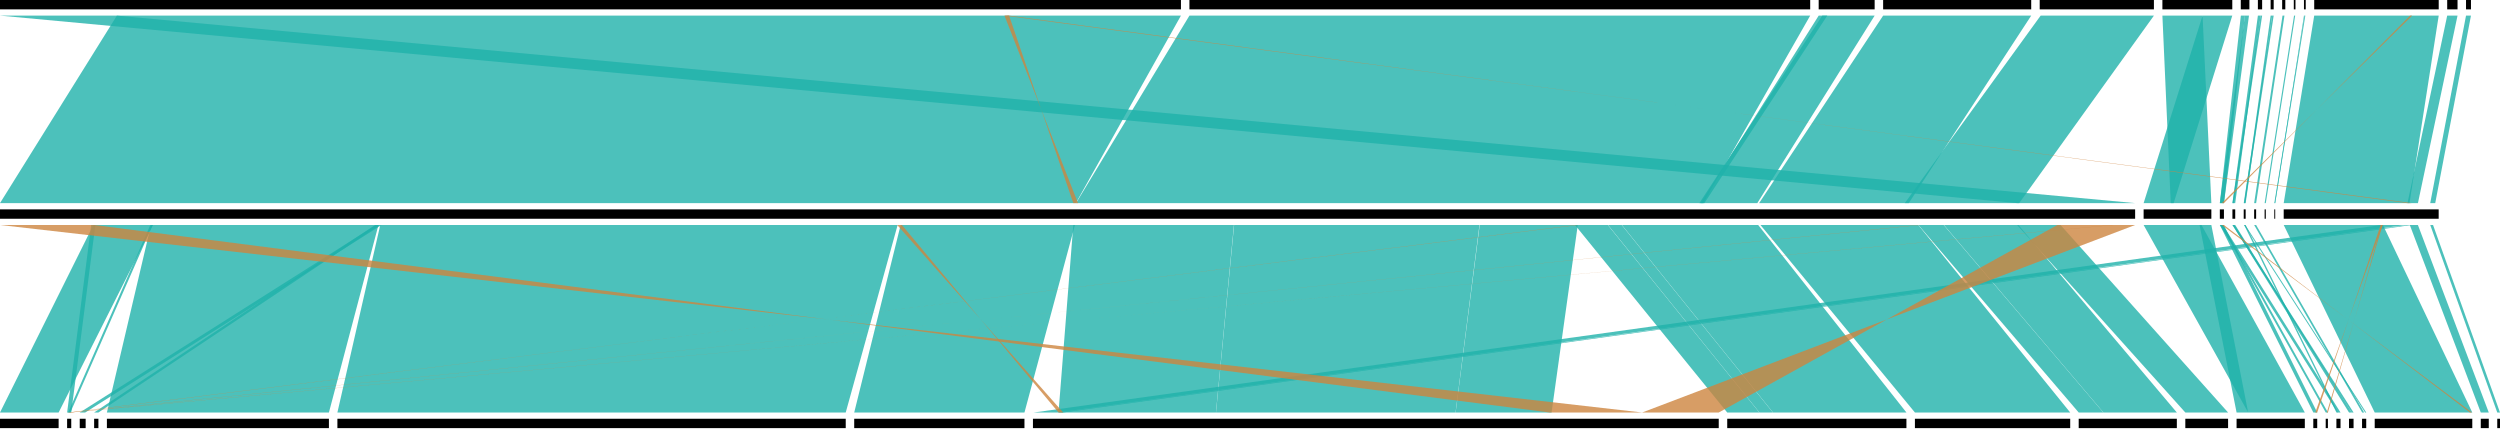
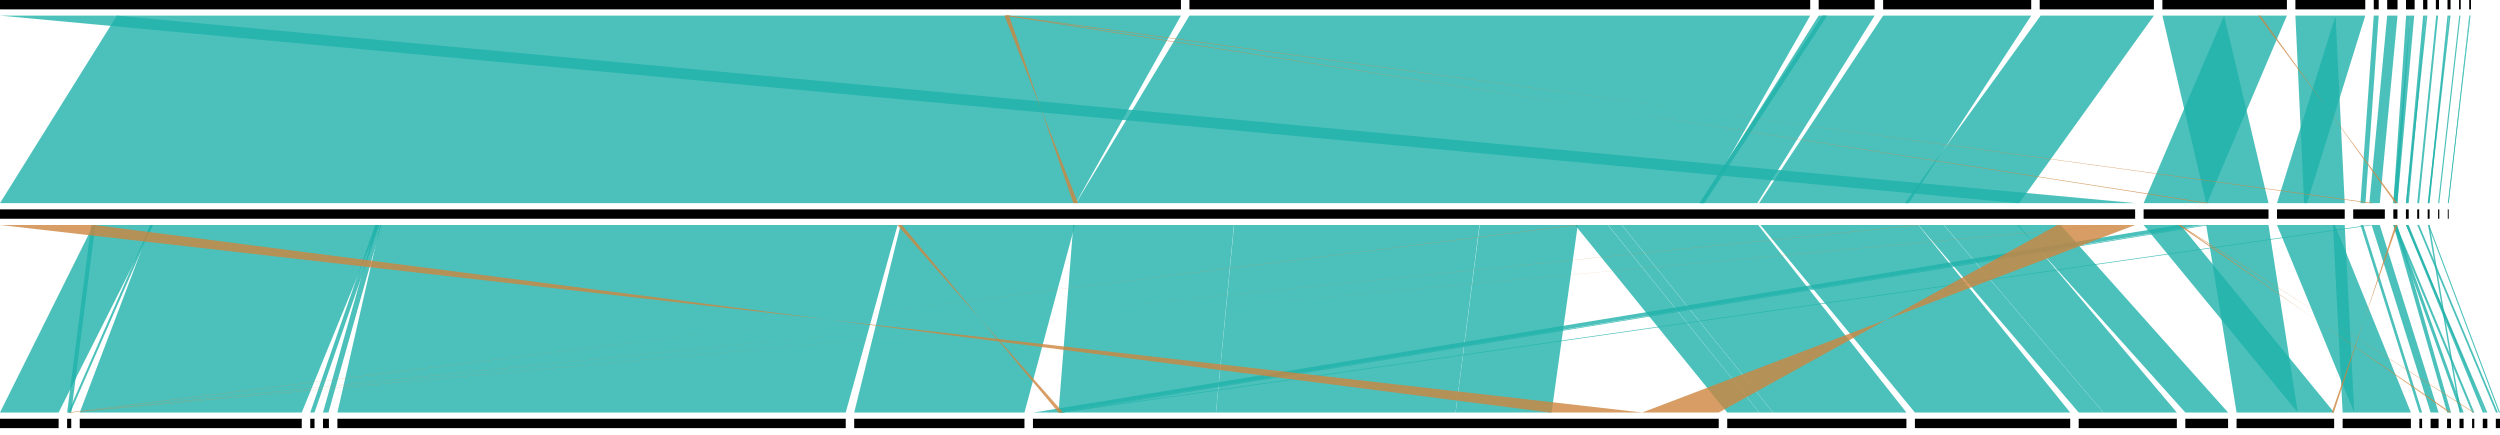
<svg width="400" height="69.5">
  <polygon points="0.0,0 188.95,0 188.95,1.5 0.0,1.5" fill="black" stroke="black" stroke-width="0" />
  <polygon points="190.308,0 289.631,0 289.631,1.5 190.308,1.5" fill="black" stroke="black" stroke-width="0" />
  <polygon points="290.989,0 299.943,0 299.943,1.5 290.989,1.5" fill="black" stroke="black" stroke-width="0" />
  <polygon points="301.301,0 324.994,0 324.994,1.5 301.301,1.5" fill="black" stroke="black" stroke-width="0" />
  <polygon points="326.352,0 344.626,0 344.626,1.5 326.352,1.5" fill="black" stroke="black" stroke-width="0" />
-   <polygon points="345.984,0 357.166,0 357.166,1.5 345.984,1.5" fill="black" stroke="black" stroke-width="0" />
-   <polygon points="358.524,0 359.903,0 359.903,1.5 358.524,1.5" fill="black" stroke="black" stroke-width="0" />
-   <polygon points="361.261,0 361.942,0 361.942,1.5 361.261,1.5" fill="black" stroke="black" stroke-width="0" />
-   <polygon points="363.3,0 363.789,0 363.789,1.5 363.3,1.5" fill="black" stroke="black" stroke-width="0" />
-   <polygon points="365.147,0 365.65,0 365.65,1.5 365.147,1.5" fill="black" stroke="black" stroke-width="0" />
-   <polygon points="367.008,0 367.276,0 367.276,1.5 367.008,1.5" fill="black" stroke="black" stroke-width="0" />
-   <polygon points="368.634,0 368.916,0 368.916,1.5 368.634,1.5" fill="black" stroke="black" stroke-width="0" />
-   <polygon points="370.274,0 390.194,0 390.194,1.5 370.274,1.5" fill="black" stroke="black" stroke-width="0" />
-   <polygon points="391.552,0 393.205,0 393.205,1.5 391.552,1.5" fill="black" stroke="black" stroke-width="0" />
-   <polygon points="394.564,0 395.355,0 395.355,1.5 394.564,1.5" fill="black" stroke="black" stroke-width="0" />
+   <polygon points="345.984,0 365.905,0 365.905,1.5 345.984,1.5" fill="black" stroke="black" stroke-width="0" />
+   <polygon points="367.263,0 378.444,0 378.444,1.5 367.263,1.5" fill="black" stroke="black" stroke-width="0" />
+   <polygon points="379.802,0 380.593,0 380.593,1.5 379.802,1.5" fill="black" stroke="black" stroke-width="0" />
+   <polygon points="381.951,0 383.605,0 383.605,1.5 381.951,1.5" fill="black" stroke="black" stroke-width="0" />
+   <polygon points="384.963,0 386.342,0 386.342,1.5 384.963,1.5" fill="black" stroke="black" stroke-width="0" />
+   <polygon points="387.7,0 388.381,0 388.381,1.5 387.7,1.5" fill="black" stroke="black" stroke-width="0" />
+   <polygon points="389.739,0 390.242,0 390.242,1.5 389.739,1.5" fill="black" stroke="black" stroke-width="0" />
+   <polygon points="391.6,0 392.089,0 392.089,1.5 391.6,1.5" fill="black" stroke="black" stroke-width="0" />
+   <polygon points="393.447,0 393.715,0 393.715,1.5 393.447,1.5" fill="black" stroke="black" stroke-width="0" />
+   <polygon points="395.073,0 395.355,0 395.355,1.5 395.073,1.5" fill="black" stroke="black" stroke-width="0" />
  <polygon points="0.0,33.5 341.621,33.5 341.621,35.0 0.0,35.0" fill="black" stroke="black" stroke-width="0" />
-   <polygon points="342.979,33.5 353.816,33.5 353.816,35.0 342.979,35.0" fill="black" stroke="black" stroke-width="0" />
-   <polygon points="355.174,33.5 355.83,33.5 355.83,35.0 355.174,35.0" fill="black" stroke="black" stroke-width="0" />
-   <polygon points="357.188,33.5 357.637,33.5 357.637,35.0 357.188,35.0" fill="black" stroke="black" stroke-width="0" />
-   <polygon points="358.995,33.5 359.305,33.5 359.305,35.0 358.995,35.0" fill="black" stroke="black" stroke-width="0" />
-   <polygon points="360.663,33.5 360.98,33.5 360.98,35.0 360.663,35.0" fill="black" stroke="black" stroke-width="0" />
-   <polygon points="362.338,33.5 362.529,33.5 362.529,35.0 362.338,35.0" fill="black" stroke="black" stroke-width="0" />
-   <polygon points="363.887,33.5 364.034,33.5 364.034,35.0 363.887,35.0" fill="black" stroke="black" stroke-width="0" />
-   <polygon points="365.392,33.5 390.187,33.5 390.187,35.0 365.392,35.0" fill="black" stroke="black" stroke-width="0" />
+   <polygon points="342.979,33.5 362.961,33.5 362.961,35.0 342.979,35.0" fill="black" stroke="black" stroke-width="0" />
+   <polygon points="364.319,33.5 375.155,33.5 375.155,35.0 364.319,35.0" fill="black" stroke="black" stroke-width="0" />
+   <polygon points="376.513,33.5 381.574,33.5 381.574,35.0 376.513,35.0" fill="black" stroke="black" stroke-width="0" />
+   <polygon points="382.932,33.5 383.589,33.5 383.589,35.0 382.932,35.0" fill="black" stroke="black" stroke-width="0" />
+   <polygon points="384.947,33.5 385.395,33.5 385.395,35.0 384.947,35.0" fill="black" stroke="black" stroke-width="0" />
+   <polygon points="386.753,33.5 387.07,33.5 387.07,35.0 386.753,35.0" fill="black" stroke="black" stroke-width="0" />
+   <polygon points="388.428,33.5 388.738,33.5 388.738,35.0 388.428,35.0" fill="black" stroke="black" stroke-width="0" />
+   <polygon points="390.096,33.5 390.288,33.5 390.288,35.0 390.096,35.0" fill="black" stroke="black" stroke-width="0" />
+   <polygon points="391.646,33.5 391.792,33.5 391.792,35.0 391.646,35.0" fill="black" stroke="black" stroke-width="0" />
  <polygon points="0.0,67.0 9.38,67.0 9.38,68.5 0.0,68.5" fill="black" stroke="black" stroke-width="0" />
  <polygon points="10.738,67.0 11.4,67.0 11.4,68.5 10.738,68.5" fill="black" stroke="black" stroke-width="0" />
-   <polygon points="12.758,67.0 13.704,67.0 13.704,68.5 12.758,68.5" fill="black" stroke="black" stroke-width="0" />
-   <polygon points="15.062,67.0 15.746,67.0 15.746,68.5 15.062,68.5" fill="black" stroke="black" stroke-width="0" />
-   <polygon points="17.104,67.0 52.626,67.0 52.626,68.5 17.104,68.5" fill="black" stroke="black" stroke-width="0" />
+   <polygon points="12.758,67.0 48.28,67.0 48.28,68.5 12.758,68.5" fill="black" stroke="black" stroke-width="0" />
+   <polygon points="49.638,67.0 50.322,67.0 50.322,68.5 49.638,68.5" fill="black" stroke="black" stroke-width="0" />
+   <polygon points="51.68,67.0 52.626,67.0 52.626,68.5 51.68,68.5" fill="black" stroke="black" stroke-width="0" />
  <polygon points="53.984,67.0 135.316,67.0 135.316,68.5 53.984,68.5" fill="black" stroke="black" stroke-width="0" />
  <polygon points="136.674,67.0 163.913,67.0 163.913,68.5 136.674,68.5" fill="black" stroke="black" stroke-width="0" />
  <polygon points="165.271,67.0 274.998,67.0 274.998,68.5 165.271,68.5" fill="black" stroke="black" stroke-width="0" />
  <polygon points="276.356,67.0 305.028,67.0 305.028,68.5 276.356,68.5" fill="black" stroke="black" stroke-width="0" />
  <polygon points="306.386,67.0 331.233,67.0 331.233,68.5 306.386,68.5" fill="black" stroke="black" stroke-width="0" />
  <polygon points="332.591,67.0 348.294,67.0 348.294,68.5 332.591,68.5" fill="black" stroke="black" stroke-width="0" />
  <polygon points="349.652,67.0 356.494,67.0 356.494,68.5 349.652,68.5" fill="black" stroke="black" stroke-width="0" />
-   <polygon points="357.852,67.0 368.77,67.0 368.77,68.5 357.852,68.5" fill="black" stroke="black" stroke-width="0" />
-   <polygon points="370.128,67.0 370.755,67.0 370.755,68.5 370.128,68.5" fill="black" stroke="black" stroke-width="0" />
-   <polygon points="372.113,67.0 372.467,67.0 372.467,68.5 372.113,68.5" fill="black" stroke="black" stroke-width="0" />
-   <polygon points="373.825,67.0 374.483,67.0 374.483,68.5 373.825,68.5" fill="black" stroke="black" stroke-width="0" />
-   <polygon points="375.841,67.0 376.57,67.0 376.57,68.5 375.841,68.5" fill="black" stroke="black" stroke-width="0" />
-   <polygon points="377.928,67.0 378.596,67.0 378.596,68.5 377.928,68.5" fill="black" stroke="black" stroke-width="0" />
-   <polygon points="379.954,67.0 395.566,67.0 395.566,68.5 379.954,68.5" fill="black" stroke="black" stroke-width="0" />
-   <polygon points="396.924,67.0 398.203,67.0 398.203,68.5 396.924,68.5" fill="black" stroke="black" stroke-width="0" />
-   <polygon points="399.561,67.0 400.0,67.0 400.0,68.5 399.561,68.5" fill="black" stroke="black" stroke-width="0" />
-   <polygon points="368.634,2.5 368.709,2.5 364.034,32.5 363.957,32.5" fill="lightseagreen" fill-opacity="0.8" stroke="lightseagreen" stroke-width="0" />
-   <polygon points="368.709,2.5 368.853,2.5 364.034,32.5 363.887,32.5" fill="lightseagreen" fill-opacity="0.8" stroke="lightseagreen" stroke-width="0" />
-   <polygon points="367.046,2.5 367.232,2.5 362.529,32.5 362.338,32.5" fill="lightseagreen" fill-opacity="0.8" stroke="lightseagreen" stroke-width="0" />
-   <polygon points="363.548,2.5 363.789,2.5 359.24,32.5 358.995,32.5" fill="lightseagreen" fill-opacity="0.8" stroke="lightseagreen" stroke-width="0" />
-   <polygon points="361.696,2.5 361.942,2.5 357.437,32.5 357.188,32.5" fill="lightseagreen" fill-opacity="0.8" stroke="lightseagreen" stroke-width="0" />
-   <polygon points="363.3,2.5 363.547,2.5 359.305,32.5 359.055,32.5" fill="lightseagreen" fill-opacity="0.8" stroke="lightseagreen" stroke-width="0" />
-   <polygon points="365.2,2.5 365.512,2.5 360.98,32.5 360.663,32.5" fill="lightseagreen" fill-opacity="0.8" stroke="lightseagreen" stroke-width="0" />
-   <polygon points="361.261,2.5 361.696,2.5 357.637,32.5 357.195,32.5" fill="lightseagreen" fill-opacity="0.8" stroke="lightseagreen" stroke-width="0" />
-   <polygon points="359.186,2.5 359.836,2.5 355.83,32.5 355.174,32.5" fill="lightseagreen" fill-opacity="0.8" stroke="lightseagreen" stroke-width="0" />
-   <polygon points="358.535,2.5 359.186,2.5 355.83,32.5 355.174,32.5" fill="lightseagreen" fill-opacity="0.8" stroke="lightseagreen" stroke-width="0" />
-   <polygon points="394.564,2.5 395.355,2.5 389.638,32.5 388.836,32.5" fill="lightseagreen" fill-opacity="0.8" stroke="lightseagreen" stroke-width="0" />
+   <polygon points="357.852,67.0 373.464,67.0 373.464,68.5 357.852,68.5" fill="black" stroke="black" stroke-width="0" />
+   <polygon points="374.822,67.0 385.74,67.0 385.74,68.5 374.822,68.5" fill="black" stroke="black" stroke-width="0" />
+   <polygon points="387.098,67.0 387.537,67.0 387.537,68.5 387.098,68.5" fill="black" stroke="black" stroke-width="0" />
+   <polygon points="388.895,67.0 390.174,67.0 390.174,68.5 388.895,68.5" fill="black" stroke="black" stroke-width="0" />
+   <polygon points="391.532,67.0 392.159,67.0 392.159,68.5 391.532,68.5" fill="black" stroke="black" stroke-width="0" />
+   <polygon points="393.517,67.0 394.176,67.0 394.176,68.5 393.517,68.5" fill="black" stroke="black" stroke-width="0" />
+   <polygon points="395.534,67.0 395.887,67.0 395.887,68.5 395.534,68.5" fill="black" stroke="black" stroke-width="0" />
+   <polygon points="397.245,67.0 397.974,67.0 397.974,68.5 397.245,68.5" fill="black" stroke="black" stroke-width="0" />
+   <polygon points="399.332,67.0 400.0,67.0 400.0,68.5 399.332,68.5" fill="black" stroke="black" stroke-width="0" />
+   <polygon points="395.073,2.5 395.148,2.5 391.792,32.5 391.716,32.5" fill="lightseagreen" fill-opacity="0.8" stroke="lightseagreen" stroke-width="0" />
+   <polygon points="395.148,2.5 395.292,2.5 391.792,32.5 391.646,32.5" fill="lightseagreen" fill-opacity="0.8" stroke="lightseagreen" stroke-width="0" />
+   <polygon points="393.485,2.5 393.671,2.5 390.288,32.5 390.097,32.5" fill="lightseagreen" fill-opacity="0.8" stroke="lightseagreen" stroke-width="0" />
+   <polygon points="391.847,2.5 392.089,2.5 388.673,32.5 388.428,32.5" fill="lightseagreen" fill-opacity="0.8" stroke="lightseagreen" stroke-width="0" />
+   <polygon points="388.136,2.5 388.381,2.5 385.195,32.5 384.947,32.5" fill="lightseagreen" fill-opacity="0.8" stroke="lightseagreen" stroke-width="0" />
+   <polygon points="391.6,2.5 391.847,2.5 388.738,32.5 388.488,32.5" fill="lightseagreen" fill-opacity="0.8" stroke="lightseagreen" stroke-width="0" />
+   <polygon points="389.792,2.5 390.104,2.5 387.07,32.5 386.753,32.5" fill="lightseagreen" fill-opacity="0.8" stroke="lightseagreen" stroke-width="0" />
+   <polygon points="387.7,2.5 388.136,2.5 385.395,32.5 384.954,32.5" fill="lightseagreen" fill-opacity="0.8" stroke="lightseagreen" stroke-width="0" />
+   <polygon points="385.625,2.5 386.275,2.5 383.589,32.5 382.932,32.5" fill="lightseagreen" fill-opacity="0.8" stroke="lightseagreen" stroke-width="0" />
+   <polygon points="384.974,2.5 385.625,2.5 383.589,32.5 382.932,32.5" fill="lightseagreen" fill-opacity="0.8" stroke="lightseagreen" stroke-width="0" />
+   <polygon points="379.802,2.5 380.593,2.5 378.474,32.5 377.671,32.5" fill="lightseagreen" fill-opacity="0.8" stroke="lightseagreen" stroke-width="0" />
  <polygon points="291.562,2.5 292.363,2.5 272.701,32.5 271.893,32.5" fill="lightseagreen" fill-opacity="0.8" stroke="lightseagreen" stroke-width="0" />
-   <polygon points="391.552,2.5 393.205,2.5 386.87,32.5 385.197,32.5" fill="lightseagreen" fill-opacity="0.8" stroke="lightseagreen" stroke-width="0" />
-   <polygon points="352.41,2.5 357.166,2.5 347.785,32.5 342.979,32.5" fill="lightseagreen" fill-opacity="0.8" stroke="lightseagreen" stroke-width="0" />
-   <polygon points="345.984,2.5 352.41,2.5 353.816,32.5 347.319,32.5" fill="lightseagreen" fill-opacity="0.8" stroke="lightseagreen" stroke-width="0" />
+   <polygon points="381.951,2.5 383.605,2.5 380.766,32.5 379.099,32.5" fill="lightseagreen" fill-opacity="0.8" stroke="lightseagreen" stroke-width="0" />
+   <polygon points="373.688,2.5 378.444,2.5 369.124,32.5 364.319,32.5" fill="lightseagreen" fill-opacity="0.8" stroke="lightseagreen" stroke-width="0" />
+   <polygon points="367.263,2.5 373.688,2.5 375.155,32.5 368.659,32.5" fill="lightseagreen" fill-opacity="0.8" stroke="lightseagreen" stroke-width="0" />
  <polygon points="290.989,2.5 299.943,2.5 281.169,32.5 272.119,32.5" fill="lightseagreen" fill-opacity="0.8" stroke="lightseagreen" stroke-width="0" />
+   <polygon points="345.984,2.5 355.856,2.5 362.961,32.5 352.989,32.5" fill="lightseagreen" fill-opacity="0.8" stroke="lightseagreen" stroke-width="0" />
+   <polygon points="355.857,2.5 365.905,2.5 353.138,32.5 342.979,32.5" fill="lightseagreen" fill-opacity="0.8" stroke="lightseagreen" stroke-width="0" />
  <polygon points="326.502,2.5 344.626,2.5 323.07,32.5 304.764,32.5" fill="lightseagreen" fill-opacity="0.8" stroke="lightseagreen" stroke-width="0" />
  <polygon points="0.0,2.5 18.701,2.5 341.621,32.5 322.734,32.5" fill="lightseagreen" fill-opacity="0.8" stroke="lightseagreen" stroke-width="0" />
-   <polygon points="370.274,2.5 390.194,2.5 385.52,32.5 365.392,32.5" fill="lightseagreen" fill-opacity="0.8" stroke="lightseagreen" stroke-width="0" />
  <polygon points="301.301,2.5 324.994,2.5 305.402,32.5 281.457,32.5" fill="lightseagreen" fill-opacity="0.8" stroke="lightseagreen" stroke-width="0" />
  <polygon points="190.308,2.5 289.631,2.5 272.509,32.5 172.161,32.5" fill="lightseagreen" fill-opacity="0.8" stroke="lightseagreen" stroke-width="0" />
  <polygon points="18.701,2.5 188.95,2.5 172.138,32.5 0.0,32.5" fill="lightseagreen" fill-opacity="0.8" stroke="lightseagreen" stroke-width="0" />
-   <polygon points="385.944,2.5 385.61,2.5 355.822,32.5 355.486,32.5" fill="peru" fill-opacity="0.8" stroke="peru" stroke-width="0" />
-   <polygon points="161.456,2.5 160.714,2.5 385.855,32.5 385.106,32.5" fill="peru" fill-opacity="0.8" stroke="peru" stroke-width="0" />
+   <polygon points="361.654,2.5 361.32,2.5 383.58,32.5 383.244,32.5" fill="peru" fill-opacity="0.8" stroke="peru" stroke-width="0" />
+   <polygon points="161.456,2.5 160.713,2.5 353.473,32.5 352.722,32.5" fill="peru" fill-opacity="0.8" stroke="peru" stroke-width="0" />
+   <polygon points="161.458,2.5 160.714,2.5 379.751,32.5 379.005,32.5" fill="peru" fill-opacity="0.8" stroke="peru" stroke-width="0" />
  <polygon points="161.456,2.5 160.712,2.5 172.48,32.5 171.727,32.5" fill="peru" fill-opacity="0.8" stroke="peru" stroke-width="0" />
-   <polygon points="359.057,36.0 359.24,36.0 378.596,66.0 378.415,66.0" fill="lightseagreen" fill-opacity="0.8" stroke="lightseagreen" stroke-width="0" />
-   <polygon points="359.057,36.0 359.305,36.0 374.062,66.0 373.825,66.0" fill="lightseagreen" fill-opacity="0.8" stroke="lightseagreen" stroke-width="0" />
-   <polygon points="360.663,36.0 360.98,36.0 378.258,66.0 377.949,66.0" fill="lightseagreen" fill-opacity="0.8" stroke="lightseagreen" stroke-width="0" />
-   <polygon points="357.188,36.0 357.505,36.0 376.569,66.0 376.267,66.0" fill="lightseagreen" fill-opacity="0.8" stroke="lightseagreen" stroke-width="0" />
-   <polygon points="355.306,36.0 355.665,36.0 372.466,66.0 372.117,66.0" fill="lightseagreen" fill-opacity="0.8" stroke="lightseagreen" stroke-width="0" />
+   <polygon points="388.49,36.0 388.673,36.0 400,66.0 399.818,66.0" fill="lightseagreen" fill-opacity="0.8" stroke="lightseagreen" stroke-width="0" />
+   <polygon points="388.49,36.0 388.738,36.0 393.755,66.0 393.517,66.0" fill="lightseagreen" fill-opacity="0.8" stroke="lightseagreen" stroke-width="0" />
+   <polygon points="386.753,36.0 387.07,36.0 399.662,66.0 399.353,66.0" fill="lightseagreen" fill-opacity="0.8" stroke="lightseagreen" stroke-width="0" />
+   <polygon points="384.947,36.0 385.264,36.0 397.973,66.0 397.671,66.0" fill="lightseagreen" fill-opacity="0.8" stroke="lightseagreen" stroke-width="0" />
+   <polygon points="383.064,36.0 383.424,36.0 395.887,66.0 395.537,66.0" fill="lightseagreen" fill-opacity="0.8" stroke="lightseagreen" stroke-width="0" />
  <polygon points="24.048,36.0 24.417,36.0 11.256,66.0 10.901,66.0" fill="lightseagreen" fill-opacity="0.8" stroke="lightseagreen" stroke-width="0" />
-   <polygon points="357.197,36.0 357.637,36.0 376.267,66.0 375.841,66.0" fill="lightseagreen" fill-opacity="0.8" stroke="lightseagreen" stroke-width="0" />
-   <polygon points="388.84,36.0 389.289,36.0 400,66.0 399.561,66.0" fill="lightseagreen" fill-opacity="0.8" stroke="lightseagreen" stroke-width="0" />
-   <polygon points="355.174,36.0 355.676,36.0 374.483,66.0 373.996,66.0" fill="lightseagreen" fill-opacity="0.8" stroke="lightseagreen" stroke-width="0" />
-   <polygon points="355.174,36.0 355.806,36.0 370.755,66.0 370.135,66.0" fill="lightseagreen" fill-opacity="0.8" stroke="lightseagreen" stroke-width="0" />
+   <polygon points="384.956,36.0 385.395,36.0 397.671,66.0 397.245,66.0" fill="lightseagreen" fill-opacity="0.8" stroke="lightseagreen" stroke-width="0" />
+   <polygon points="377.676,36.0 378.125,36.0 387.537,66.0 387.098,66.0" fill="lightseagreen" fill-opacity="0.8" stroke="lightseagreen" stroke-width="0" />
+   <polygon points="382.932,36.0 383.435,36.0 394.176,66.0 393.689,66.0" fill="lightseagreen" fill-opacity="0.8" stroke="lightseagreen" stroke-width="0" />
+   <polygon points="382.932,36.0 383.564,36.0 392.159,66.0 391.539,66.0" fill="lightseagreen" fill-opacity="0.8" stroke="lightseagreen" stroke-width="0" />
  <polygon points="14.588,36.0 15.259,36.0 11.4,66.0 10.738,66.0" fill="lightseagreen" fill-opacity="0.8" stroke="lightseagreen" stroke-width="0" />
-   <polygon points="60.01,36.0 60.707,36.0 15.745,66.0 15.062,66.0" fill="lightseagreen" fill-opacity="0.8" stroke="lightseagreen" stroke-width="0" />
-   <polygon points="385.106,36.0 385.854,36.0 170.104,66.0 169.364,66.0" fill="lightseagreen" fill-opacity="0.8" stroke="lightseagreen" stroke-width="0" />
-   <polygon points="60.15,36.0 61.039,36.0 13.635,66.0 12.758,66.0" fill="lightseagreen" fill-opacity="0.8" stroke="lightseagreen" stroke-width="0" />
-   <polygon points="385.568,36.0 386.866,36.0 398.203,66.0 396.924,66.0" fill="lightseagreen" fill-opacity="0.8" stroke="lightseagreen" stroke-width="0" />
-   <polygon points="351.929,36.0 353.816,36.0 359.707,66.0 357.852,66.0" fill="lightseagreen" fill-opacity="0.8" stroke="lightseagreen" stroke-width="0" />
+   <polygon points="60.01,36.0 60.707,36.0 50.322,66.0 49.638,66.0" fill="lightseagreen" fill-opacity="0.8" stroke="lightseagreen" stroke-width="0" />
+   <polygon points="379.008,36.0 379.751,36.0 170.104,66.0 169.364,66.0" fill="lightseagreen" fill-opacity="0.8" stroke="lightseagreen" stroke-width="0" />
+   <polygon points="352.722,36.0 353.473,36.0 170.105,66.0 169.364,66.0" fill="lightseagreen" fill-opacity="0.8" stroke="lightseagreen" stroke-width="0" />
+   <polygon points="60.15,36.0 61.039,36.0 52.557,66.0 51.68,66.0" fill="lightseagreen" fill-opacity="0.8" stroke="lightseagreen" stroke-width="0" />
+   <polygon points="379.464,36.0 380.762,36.0 390.174,66.0 388.895,66.0" fill="lightseagreen" fill-opacity="0.8" stroke="lightseagreen" stroke-width="0" />
+   <polygon points="373.268,36.0 375.155,36.0 376.677,66.0 374.822,66.0" fill="lightseagreen" fill-opacity="0.8" stroke="lightseagreen" stroke-width="0" />
  <polygon points="257.281,36.0 259.479,36.0 283.665,66.0 281.509,66.0" fill="lightseagreen" fill-opacity="0.8" stroke="lightseagreen" stroke-width="0" />
-   <polygon points="380.937,36.0 384.854,36.0 169.25,66.0 165.4,66.0" fill="lightseagreen" fill-opacity="0.8" stroke="lightseagreen" stroke-width="0" />
+   <polygon points="348.553,36.0 352.47,36.0 169.25,66.0 165.4,66.0" fill="lightseagreen" fill-opacity="0.8" stroke="lightseagreen" stroke-width="0" />
  <polygon points="306.951,36.0 310.998,36.0 336.537,66.0 332.591,66.0" fill="lightseagreen" fill-opacity="0.8" stroke="lightseagreen" stroke-width="0" />
  <polygon points="252.002,36.0 257.255,36.0 281.499,66.0 276.356,66.0" fill="lightseagreen" fill-opacity="0.8" stroke="lightseagreen" stroke-width="0" />
+   <polygon points="342.979,36.0 348.888,36.0 373.464,66.0 367.651,66.0" fill="lightseagreen" fill-opacity="0.8" stroke="lightseagreen" stroke-width="0" />
  <polygon points="322.737,36.0 329.687,36.0 356.494,66.0 349.652,66.0" fill="lightseagreen" fill-opacity="0.8" stroke="lightseagreen" stroke-width="0" />
-   <polygon points="342.979,36.0 352.241,36.0 368.77,66.0 359.707,66.0" fill="lightseagreen" fill-opacity="0.8" stroke="lightseagreen" stroke-width="0" />
+   <polygon points="364.319,36.0 373.58,36.0 385.74,66.0 376.677,66.0" fill="lightseagreen" fill-opacity="0.8" stroke="lightseagreen" stroke-width="0" />
  <polygon points="14.933,36.0 24.479,36.0 9.38,66.0 0.0,66.0" fill="lightseagreen" fill-opacity="0.8" stroke="lightseagreen" stroke-width="0" />
+   <polygon points="352.993,36.0 362.961,36.0 367.651,66.0 357.852,66.0" fill="lightseagreen" fill-opacity="0.8" stroke="lightseagreen" stroke-width="0" />
  <polygon points="311.028,36.0 322.948,36.0 348.294,66.0 336.548,66.0" fill="lightseagreen" fill-opacity="0.8" stroke="lightseagreen" stroke-width="0" />
  <polygon points="236.754,36.0 252.444,36.0 248.25,66.0 232.9,66.0" fill="lightseagreen" fill-opacity="0.8" stroke="lightseagreen" stroke-width="0" />
-   <polygon points="365.396,36.0 381.271,36.0 395.566,66.0 379.954,66.0" fill="lightseagreen" fill-opacity="0.8" stroke="lightseagreen" stroke-width="0" />
  <polygon points="259.504,36.0 281.309,36.0 305.028,66.0 283.678,66.0" fill="lightseagreen" fill-opacity="0.8" stroke="lightseagreen" stroke-width="0" />
  <polygon points="281.673,36.0 306.93,36.0 331.233,66.0 306.386,66.0" fill="lightseagreen" fill-opacity="0.8" stroke="lightseagreen" stroke-width="0" />
  <polygon points="171.728,36.0 197.43,36.0 194.55,66.0 169.364,66.0" fill="lightseagreen" fill-opacity="0.8" stroke="lightseagreen" stroke-width="0" />
  <polygon points="144.101,36.0 171.989,36.0 163.913,66.0 136.674,66.0" fill="lightseagreen" fill-opacity="0.8" stroke="lightseagreen" stroke-width="0" />
-   <polygon points="24.158,36.0 60.553,36.0 52.626,66.0 17.104,66.0" fill="lightseagreen" fill-opacity="0.8" stroke="lightseagreen" stroke-width="0" />
+   <polygon points="24.158,36.0 60.553,36.0 48.28,66.0 12.758,66.0" fill="lightseagreen" fill-opacity="0.8" stroke="lightseagreen" stroke-width="0" />
  <polygon points="197.458,36.0 236.713,36.0 232.887,66.0 194.563,66.0" fill="lightseagreen" fill-opacity="0.8" stroke="lightseagreen" stroke-width="0" />
  <polygon points="60.841,36.0 143.621,36.0 135.316,66.0 53.984,66.0" fill="lightseagreen" fill-opacity="0.8" stroke="lightseagreen" stroke-width="0" />
-   <polygon points="381.219,36.0 381.04,36.0 372.466,66.0 372.29,66.0" fill="peru" fill-opacity="0.8" stroke="peru" stroke-width="0" />
-   <polygon points="381.219,36.0 380.899,36.0 370.755,66.0 370.439,66.0" fill="peru" fill-opacity="0.8" stroke="peru" stroke-width="0" />
-   <polygon points="355.822,36.0 355.486,36.0 395.515,66.0 395.182,66.0" fill="peru" fill-opacity="0.8" stroke="peru" stroke-width="0" />
+   <polygon points="348.835,36.0 348.656,36.0 395.887,66.0 395.711,66.0" fill="peru" fill-opacity="0.8" stroke="peru" stroke-width="0" />
+   <polygon points="348.836,36.0 348.515,36.0 392.159,66.0 391.843,66.0" fill="peru" fill-opacity="0.8" stroke="peru" stroke-width="0" />
+   <polygon points="383.58,36.0 383.244,36.0 373.412,66.0 373.08,66.0" fill="peru" fill-opacity="0.8" stroke="peru" stroke-width="0" />
  <polygon points="252.444,36.0 252.09,36.0 11.253,66.0 10.913,66.0" fill="peru" fill-opacity="0.8" stroke="peru" stroke-width="0" />
  <polygon points="338.195,36.0 337.839,36.0 11.255,66.0 10.913,66.0" fill="peru" fill-opacity="0.8" stroke="peru" stroke-width="0" />
  <polygon points="307.127,36.0 306.769,36.0 11.251,66.0 10.908,66.0" fill="peru" fill-opacity="0.8" stroke="peru" stroke-width="0" />
  <polygon points="144.306,36.0 143.553,36.0 170.106,66.0 169.362,66.0" fill="peru" fill-opacity="0.8" stroke="peru" stroke-width="0" />
  <polygon points="341.621,36.0 329.172,36.0 274.998,66.0 262.741,66.0" fill="peru" fill-opacity="0.8" stroke="peru" stroke-width="0" />
  <polygon points="15.104,36.0 0.0,36.0 262.741,66.0 247.917,66.0" fill="peru" fill-opacity="0.8" stroke="peru" stroke-width="0" />
</svg>
